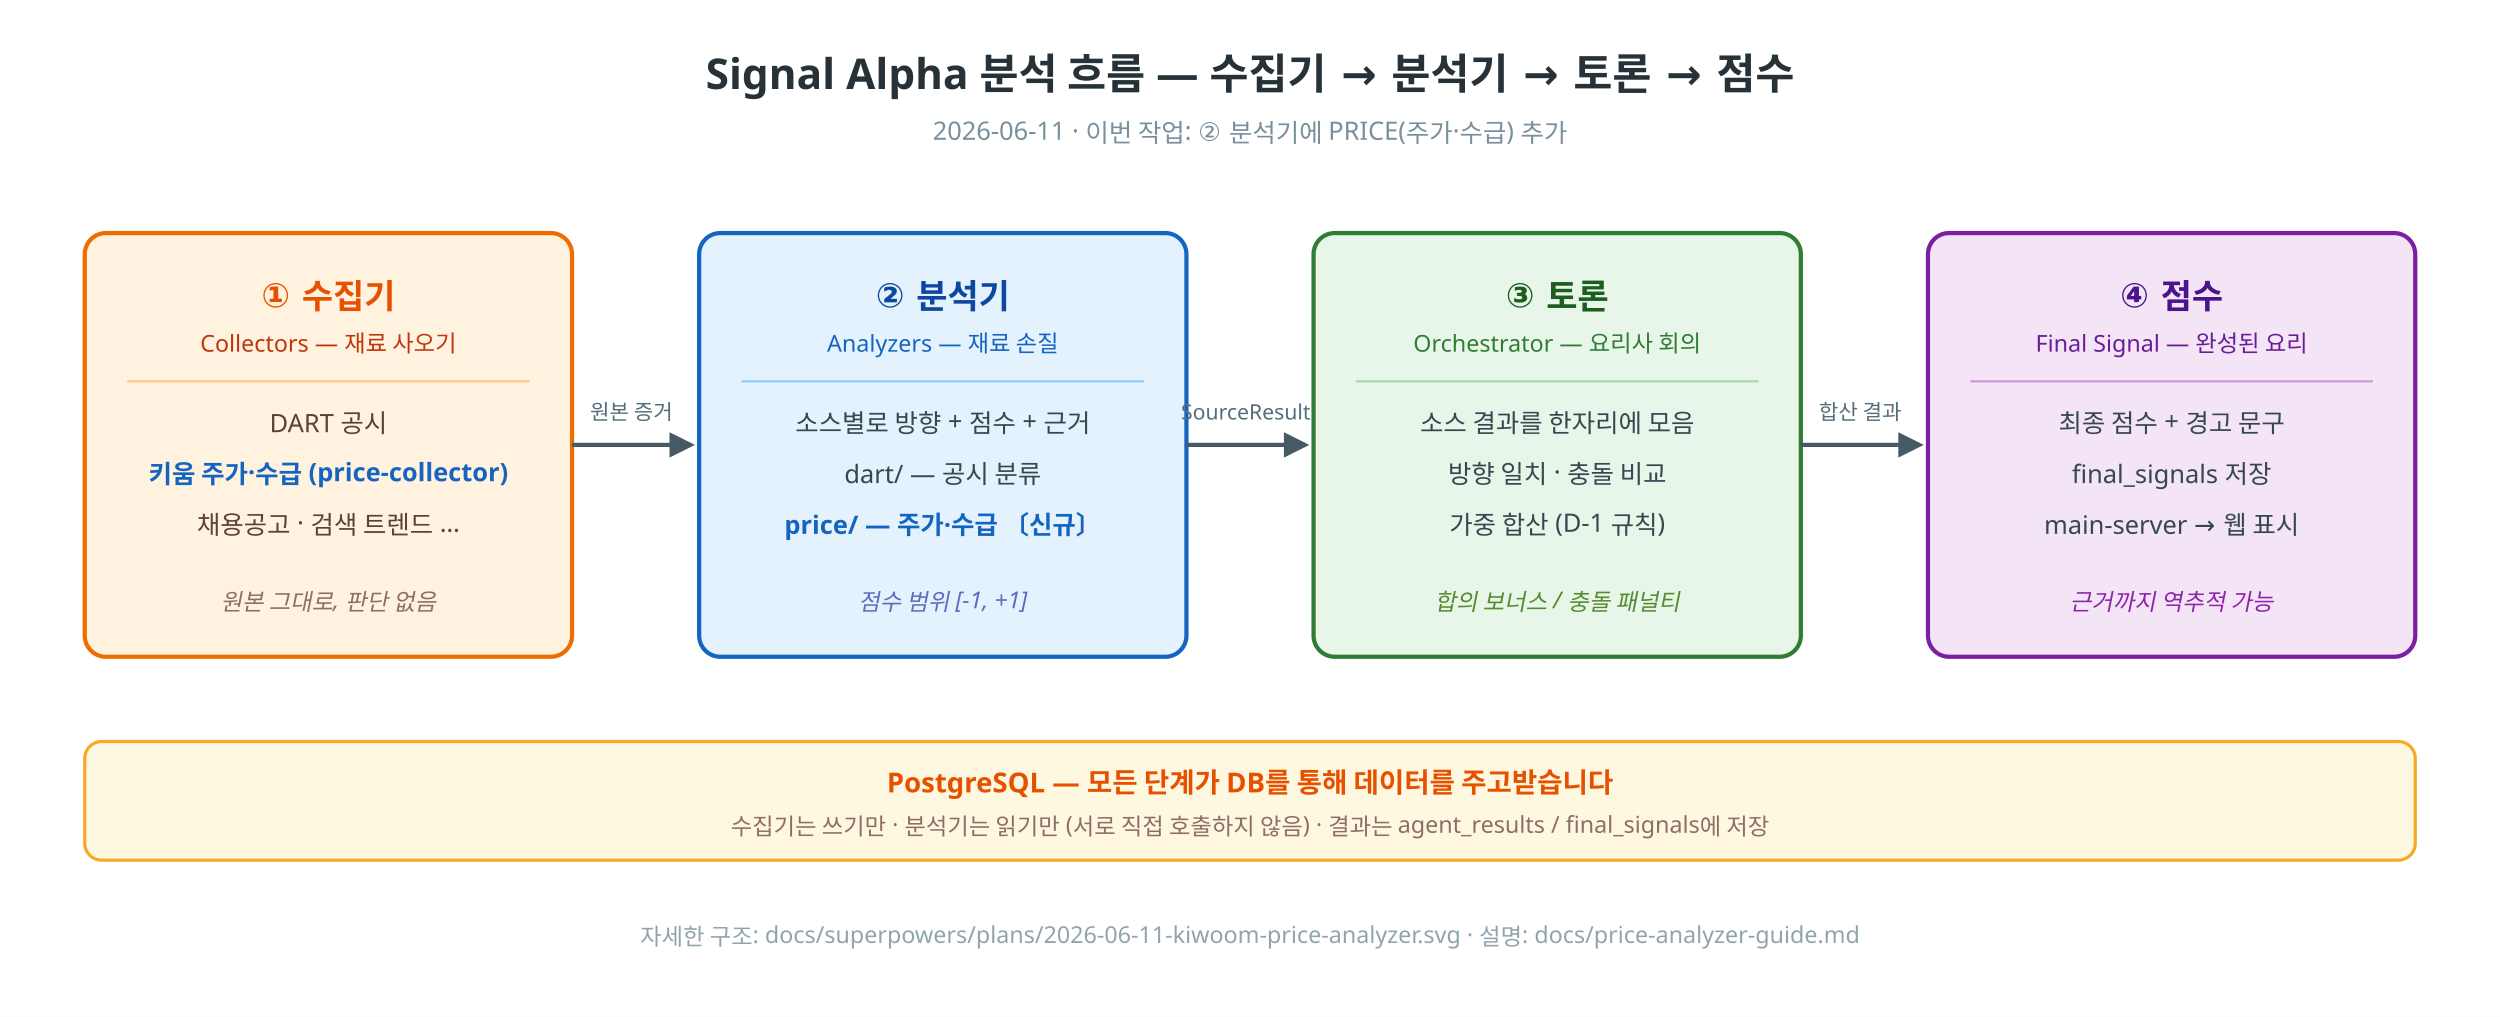
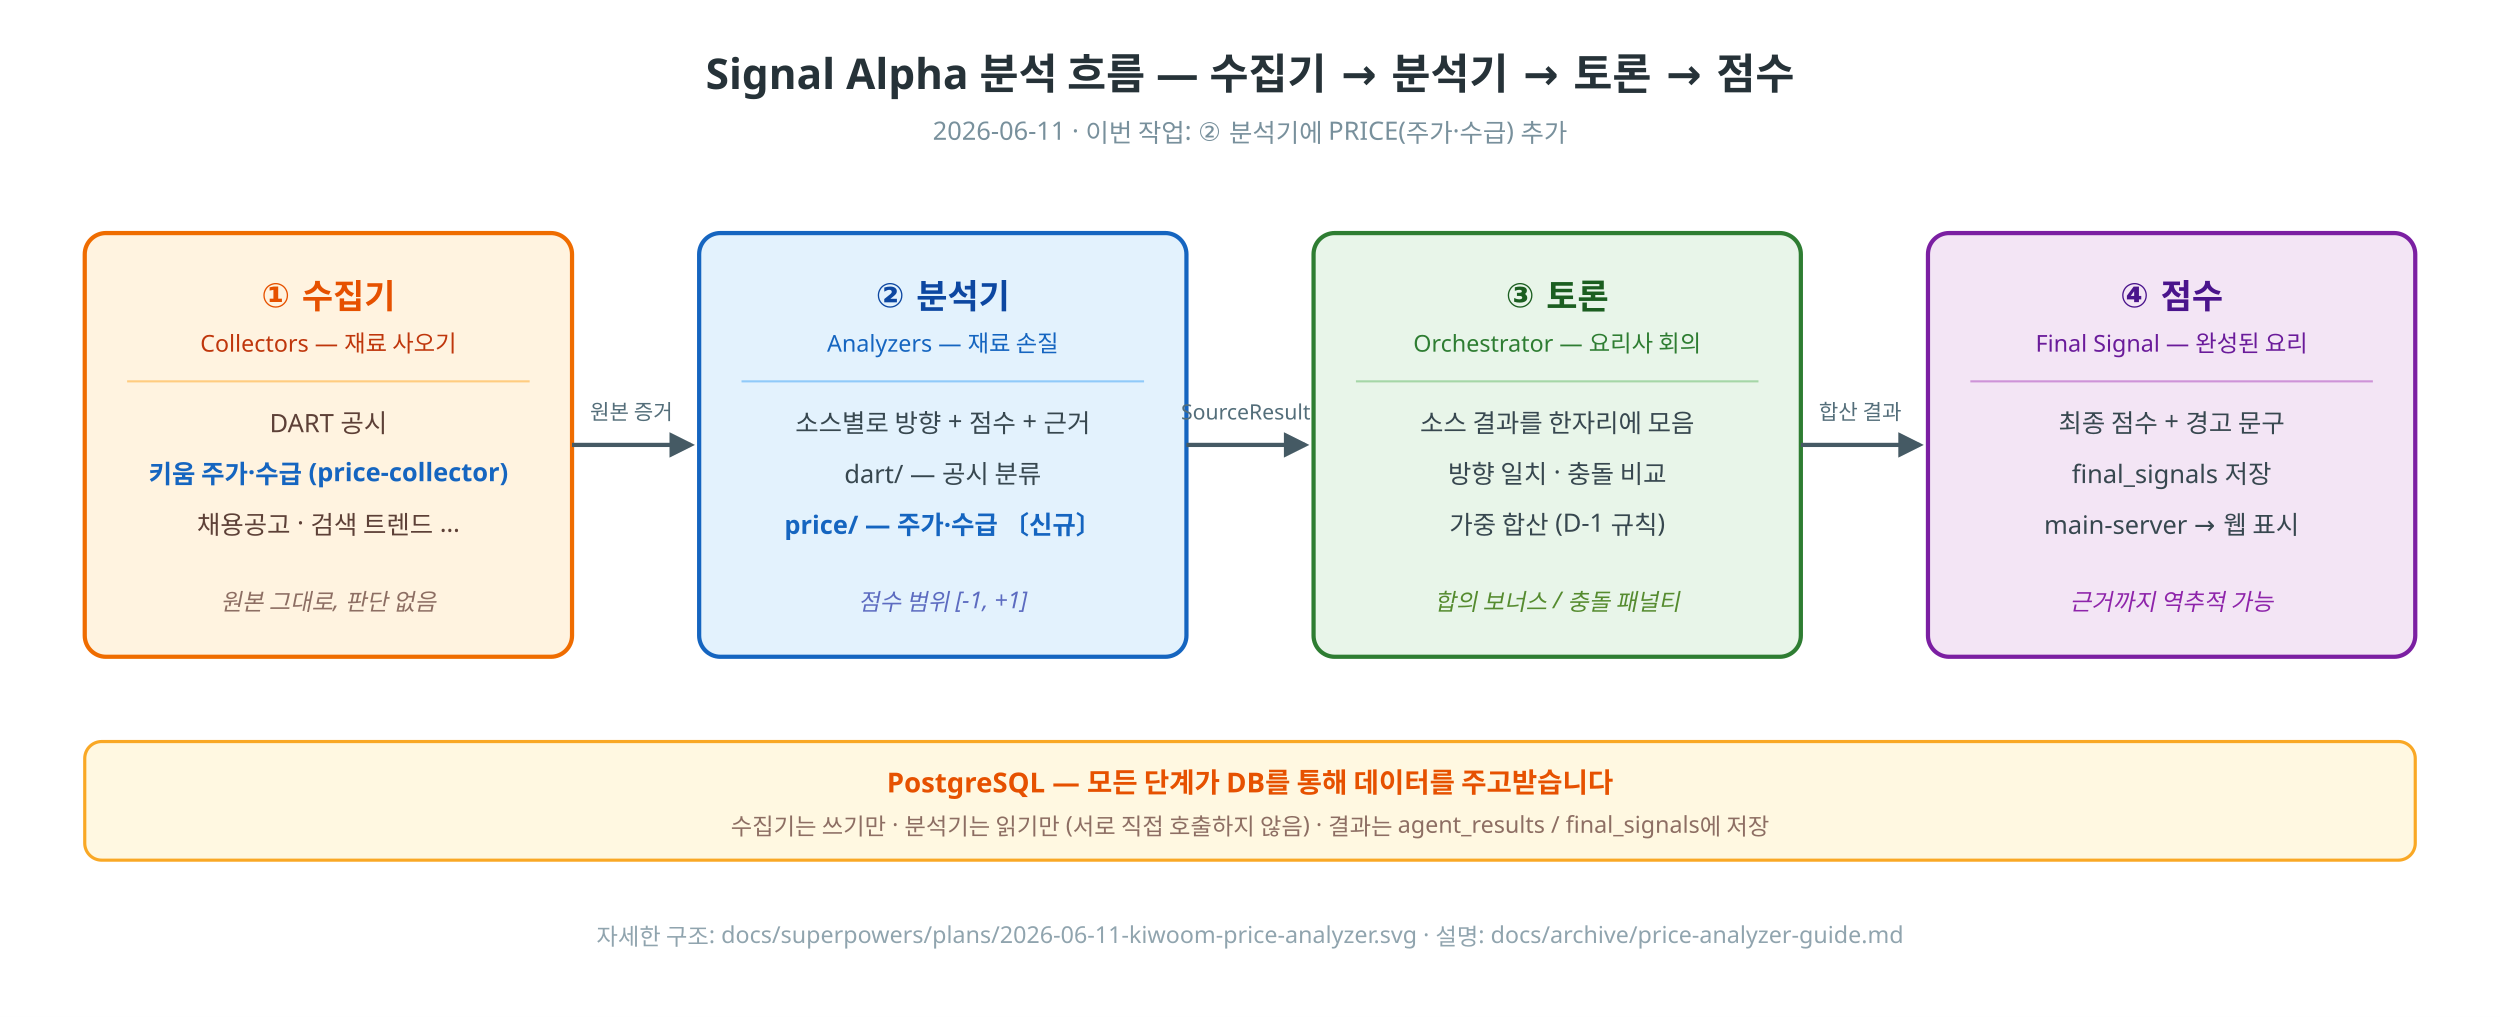
<svg xmlns="http://www.w3.org/2000/svg" width="1180" height="480" viewBox="0 0 1180 480" font-family="'Malgun Gothic','Apple SD Gothic Neo',sans-serif">
  <defs>
    <marker id="arrow" markerWidth="12" markerHeight="12" refX="10" refY="6" orient="auto" markerUnits="userSpaceOnUse">
      <path d="M0,0 L12,6 L0,12 z" fill="#455A64" />
    </marker>
  </defs>
  <rect x="0" y="0" width="1180" height="480" fill="#FFFFFF" />
  <text x="590" y="42" text-anchor="middle" font-size="20" font-weight="bold" fill="#263238">Signal Alpha 분석 흐름 — 수집기 → 분석기 → 토론 → 점수</text>
  <text x="590" y="66" text-anchor="middle" font-size="12" fill="#78909C">2026-06-11 · 이번 작업: ② 분석기에 PRICE(주가·수급) 추가</text>
  <rect x="40" y="110" width="230" height="200" rx="10" fill="#FFF3E0" stroke="#EF6C00" stroke-width="2" />
  <text x="155" y="145" text-anchor="middle" font-size="16" font-weight="bold" fill="#E65100">① 수집기</text>
  <text x="155" y="166" text-anchor="middle" font-size="11" fill="#BF360C">Collectors — 재료 사오기</text>
  <line x1="60" y1="180" x2="250" y2="180" stroke="#FFCC80" stroke-width="1" />
  <text x="155" y="204" text-anchor="middle" font-size="12" fill="#5D4037">DART 공시</text>
  <text x="155" y="228" text-anchor="middle" font-size="12" font-weight="bold" fill="#1565C0">키움 주가·수급 (price-collector)</text>
  <text x="155" y="252" text-anchor="middle" font-size="12" fill="#5D4037">채용공고 · 검색 트렌드 …</text>
  <text x="155" y="288" text-anchor="middle" font-size="11" font-style="italic" fill="#8D6E63">원본 그대로, 판단 없음</text>
  <line x1="270" y1="210" x2="326" y2="210" stroke="#455A64" stroke-width="2" marker-end="url(#arrow)" />
  <text x="298" y="198" text-anchor="middle" font-size="10" fill="#546E7A">원본 증거</text>
  <rect x="330" y="110" width="230" height="200" rx="10" fill="#E3F2FD" stroke="#1565C0" stroke-width="2" />
  <text x="445" y="145" text-anchor="middle" font-size="16" font-weight="bold" fill="#0D47A1">② 분석기</text>
  <text x="445" y="166" text-anchor="middle" font-size="11" fill="#1565C0">Analyzers — 재료 손질</text>
  <line x1="350" y1="180" x2="540" y2="180" stroke="#90CAF9" stroke-width="1" />
  <text x="445" y="204" text-anchor="middle" font-size="12" fill="#37474F">소스별로 방향 + 점수 + 근거</text>
  <text x="445" y="228" text-anchor="middle" font-size="12" fill="#37474F">dart/ — 공시 분류</text>
  <text x="445" y="252" text-anchor="middle" font-size="12" font-weight="bold" fill="#1565C0">price/ — 주가·수급 〔신규〕</text>
  <text x="445" y="288" text-anchor="middle" font-size="11" font-style="italic" fill="#5C6BC0">점수 범위 [-1, +1]</text>
  <line x1="560" y1="210" x2="616" y2="210" stroke="#455A64" stroke-width="2" marker-end="url(#arrow)" />
  <text x="588" y="198" text-anchor="middle" font-size="10" fill="#546E7A">SourceResult</text>
  <rect x="620" y="110" width="230" height="200" rx="10" fill="#E8F5E9" stroke="#2E7D32" stroke-width="2" />
  <text x="735" y="145" text-anchor="middle" font-size="16" font-weight="bold" fill="#1B5E20">③ 토론</text>
  <text x="735" y="166" text-anchor="middle" font-size="11" fill="#2E7D32">Orchestrator — 요리사 회의</text>
  <line x1="640" y1="180" x2="830" y2="180" stroke="#A5D6A7" stroke-width="1" />
  <text x="735" y="204" text-anchor="middle" font-size="12" fill="#37474F">소스 결과를 한자리에 모음</text>
  <text x="735" y="228" text-anchor="middle" font-size="12" fill="#37474F">방향 일치 · 충돌 비교</text>
  <text x="735" y="252" text-anchor="middle" font-size="12" fill="#37474F">가중 합산 (D-1 규칙)</text>
  <text x="735" y="288" text-anchor="middle" font-size="11" font-style="italic" fill="#558B2F">합의 보너스 / 충돌 패널티</text>
  <line x1="850" y1="210" x2="906" y2="210" stroke="#455A64" stroke-width="2" marker-end="url(#arrow)" />
  <text x="878" y="198" text-anchor="middle" font-size="10" fill="#546E7A">합산 결과</text>
  <rect x="910" y="110" width="230" height="200" rx="10" fill="#F3E5F5" stroke="#7B1FA2" stroke-width="2" />
  <text x="1025" y="145" text-anchor="middle" font-size="16" font-weight="bold" fill="#4A148C">④ 점수</text>
  <text x="1025" y="166" text-anchor="middle" font-size="11" fill="#6A1B9A">Final Signal — 완성된 요리</text>
  <line x1="930" y1="180" x2="1120" y2="180" stroke="#CE93D8" stroke-width="1" />
  <text x="1025" y="204" text-anchor="middle" font-size="12" fill="#37474F">최종 점수 + 경고 문구</text>
  <text x="1025" y="228" text-anchor="middle" font-size="12" fill="#37474F">final_signals 저장</text>
  <text x="1025" y="252" text-anchor="middle" font-size="12" fill="#37474F">main-server → 웹 표시</text>
  <text x="1025" y="288" text-anchor="middle" font-size="11" font-style="italic" fill="#8E24AA">근거까지 역추적 가능</text>
  <rect x="40" y="350" width="1100" height="56" rx="8" fill="#FFF8E1" stroke="#F9A825" stroke-width="1.5" />
  <text x="590" y="374" text-anchor="middle" font-size="13" font-weight="bold" fill="#E65100">PostgreSQL — 모든 단계가 DB를 통해 데이터를 주고받습니다</text>
  <text x="590" y="394" text-anchor="middle" font-size="11" fill="#8D6E63">수집기는 쓰기만 · 분석기는 읽기만 (서로 직접 호출하지 않음) · 결과는 agent_results / final_signals에 저장</text>
-   <text x="590" y="446" text-anchor="middle" font-size="11" fill="#90A4AE">자세한 구조: docs/superpowers/plans/2026-06-11-kiwoom-price-analyzer.svg · 설명: docs/price-analyzer-guide.md</text>
+   <text x="590" y="446" text-anchor="middle" font-size="11" fill="#90A4AE">자세한 구조: docs/superpowers/plans/2026-06-11-kiwoom-price-analyzer.svg · 설명: docs/archive/price-analyzer-guide.md</text>
</svg>
